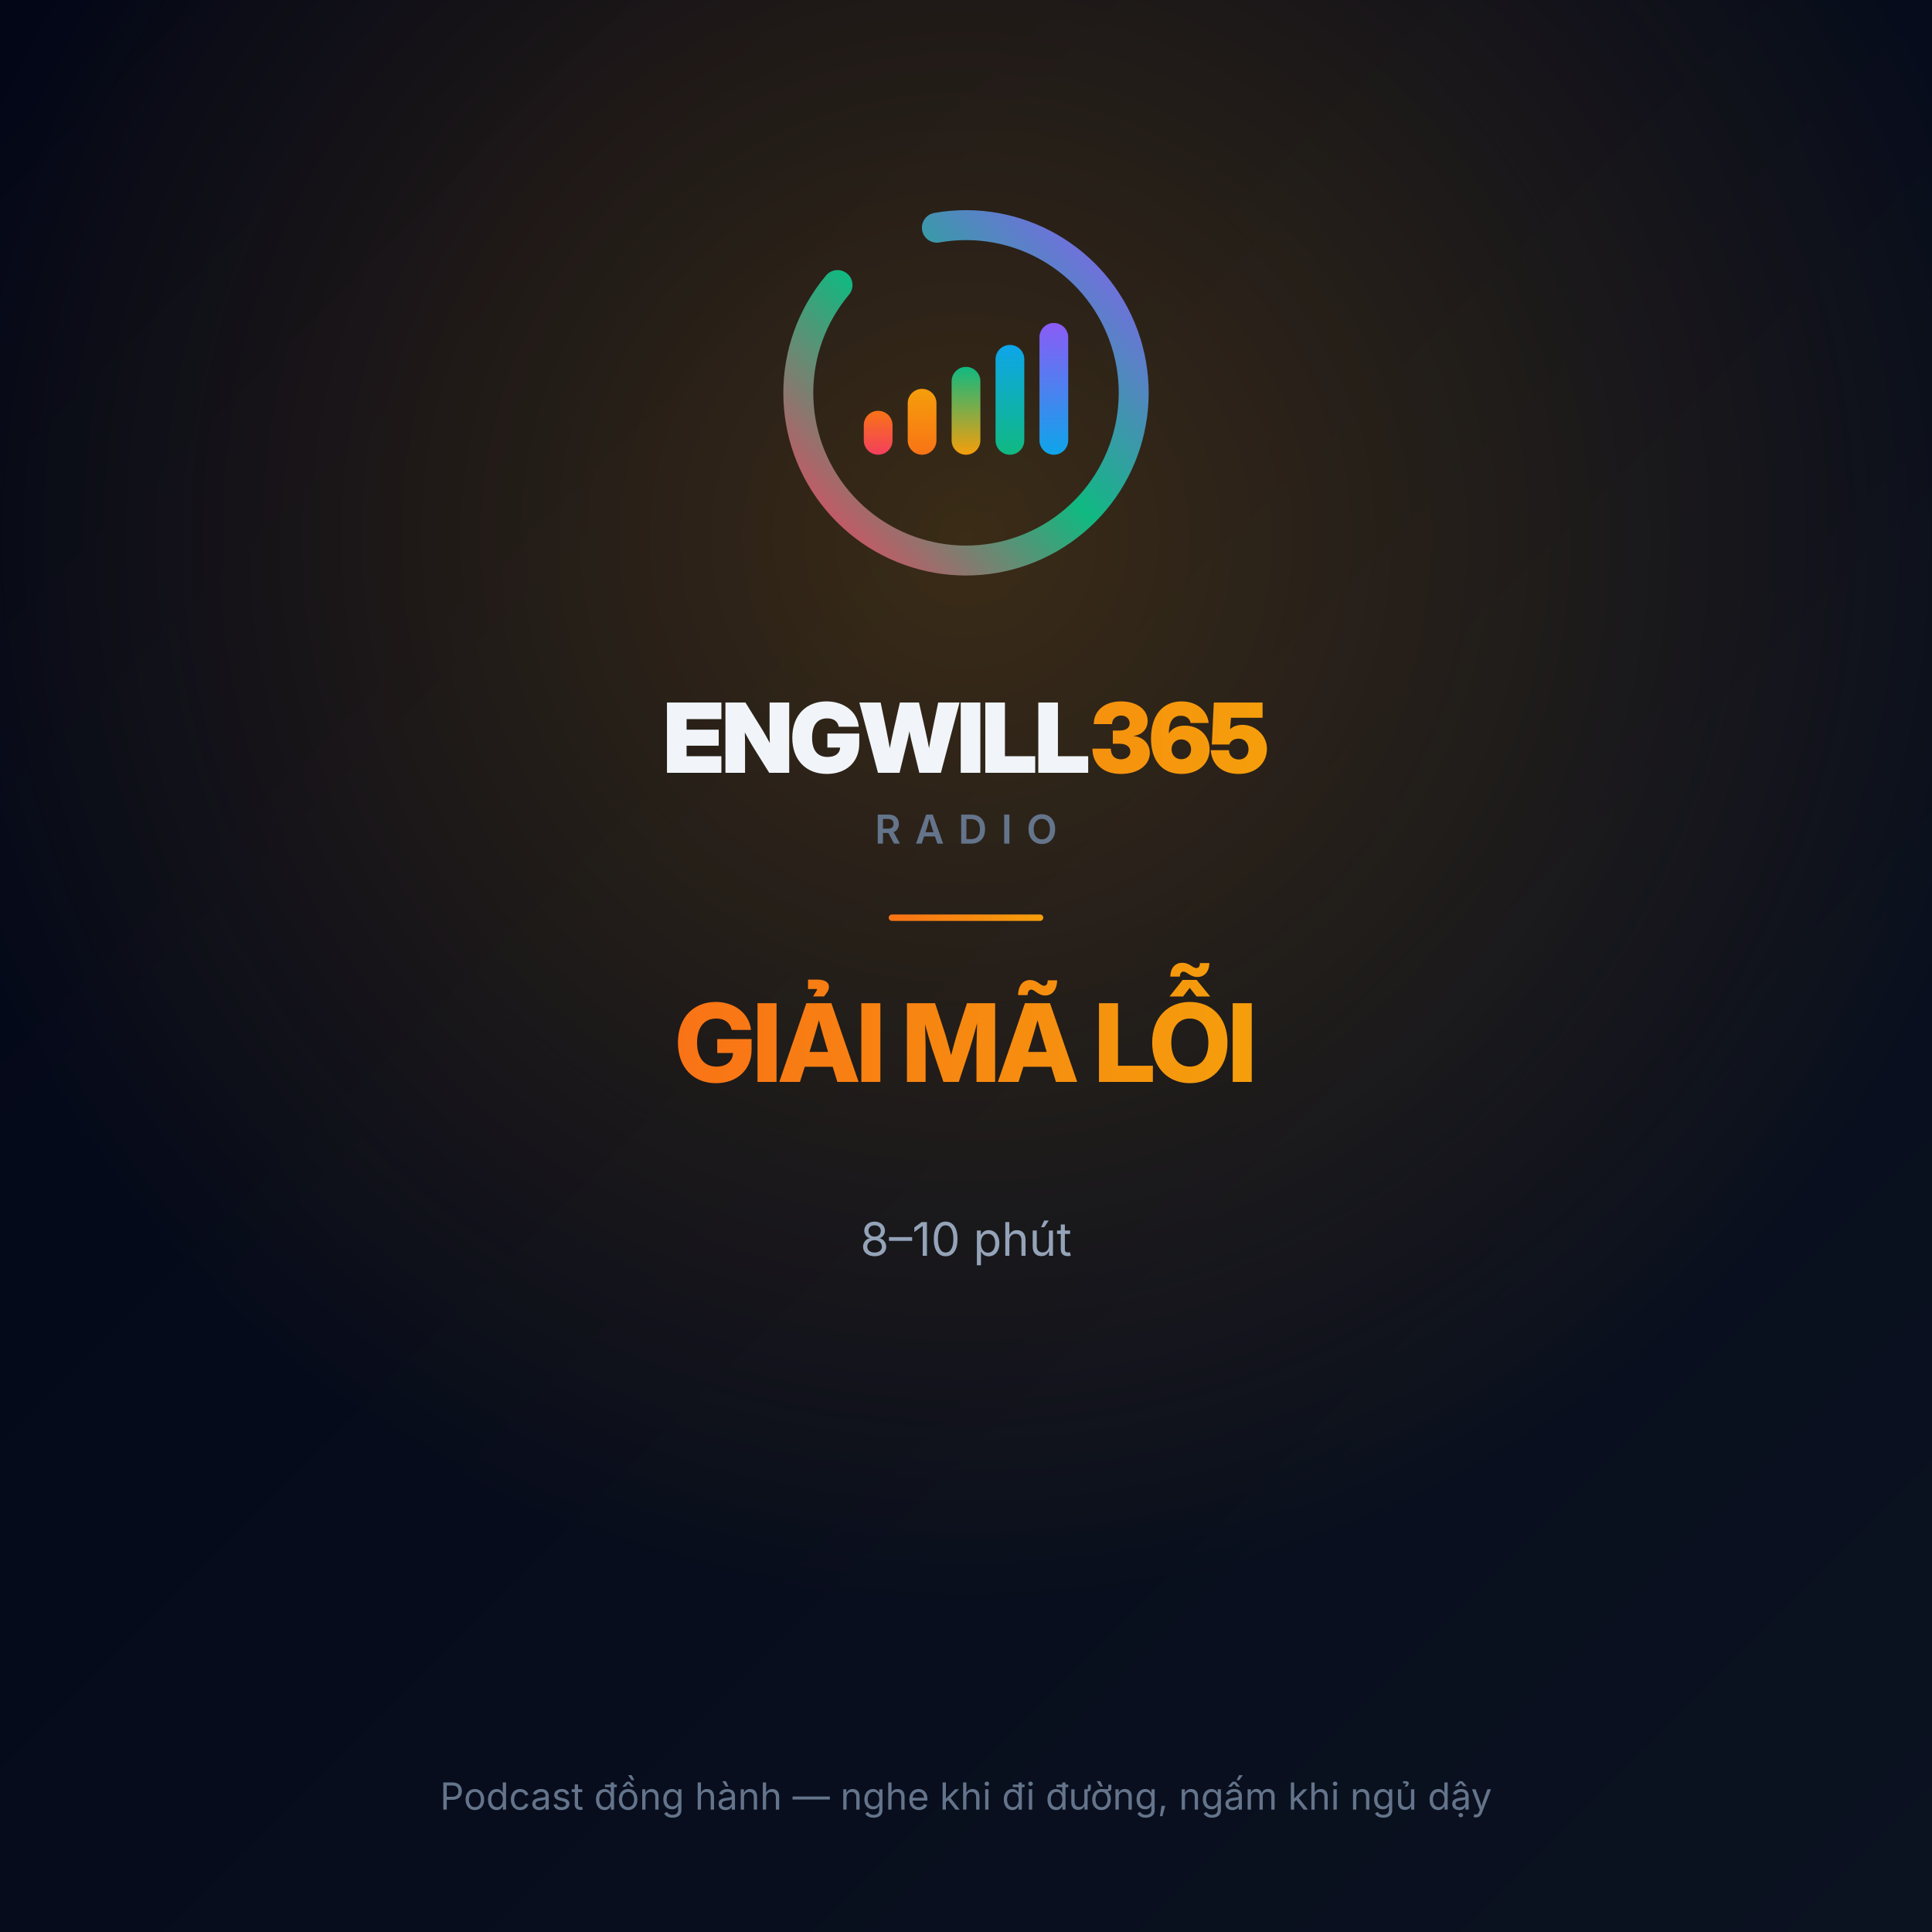
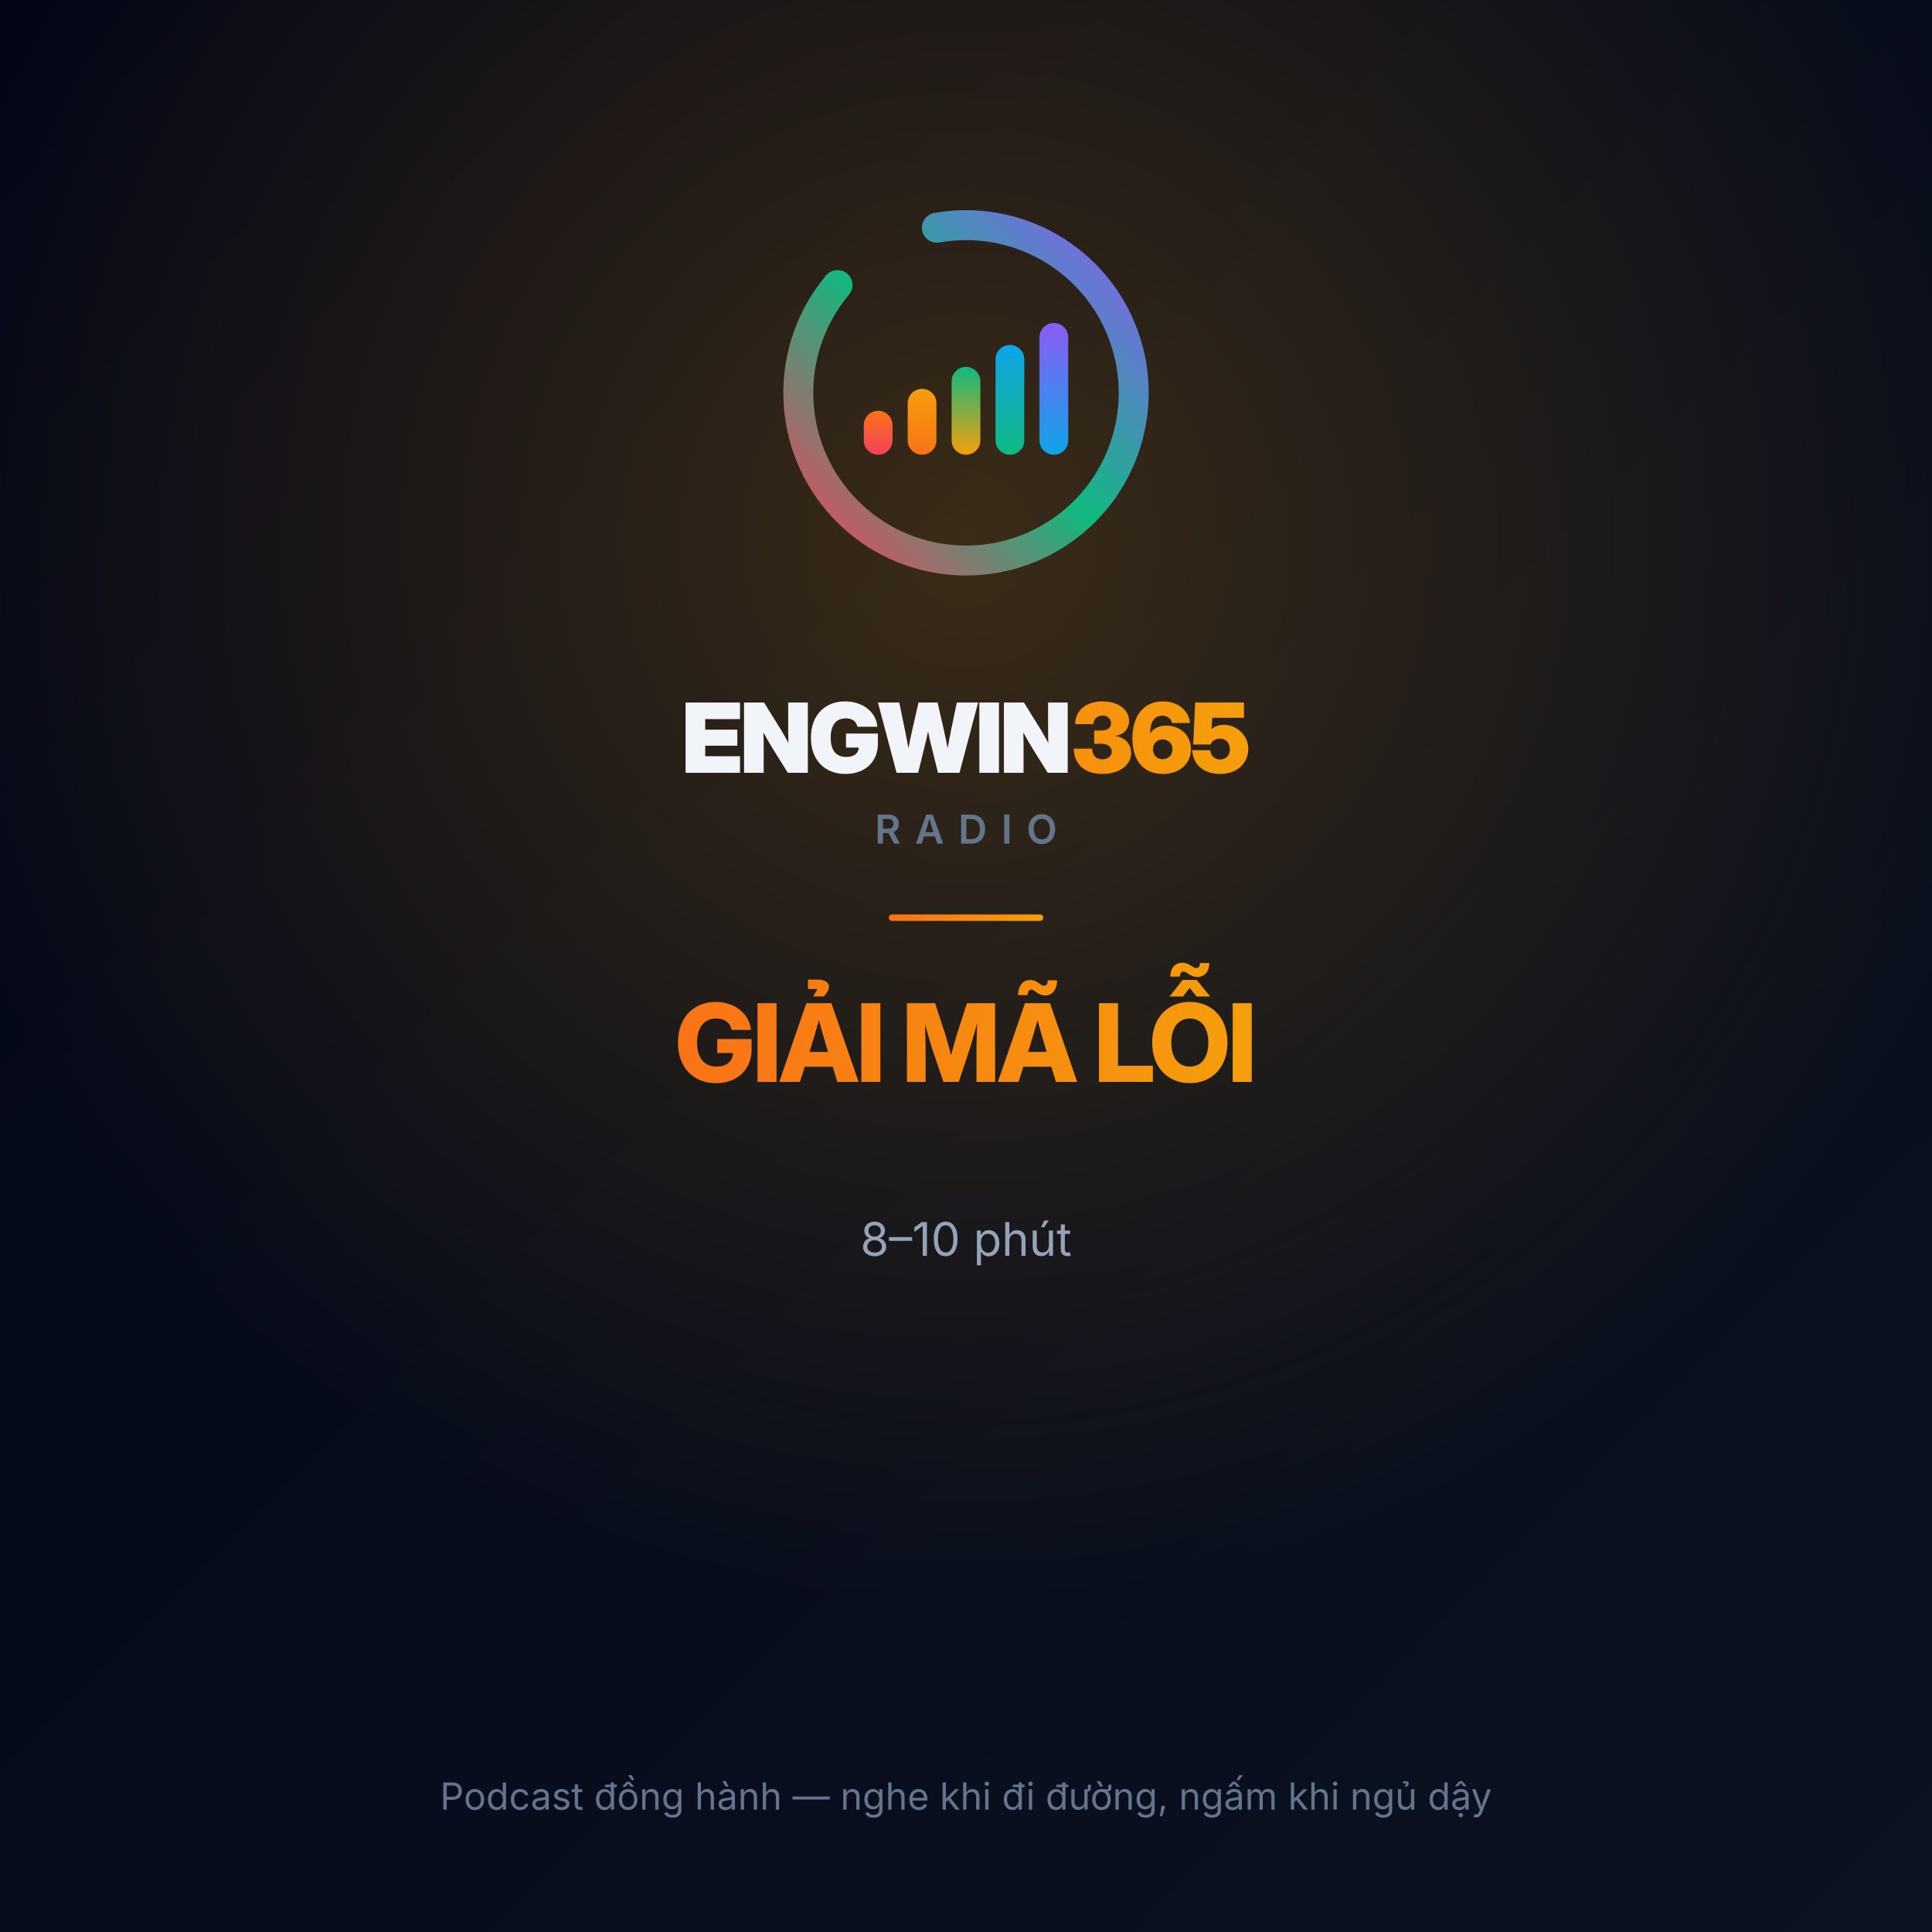
<svg xmlns="http://www.w3.org/2000/svg" viewBox="0 0 3000 3000" width="3000" height="3000">
  <defs>
    <linearGradient id="tier1" x1="0" y1="1" x2="0" y2="0">
      <stop offset="0" stop-color="#F43F5E" />
      <stop offset="1" stop-color="#F97316" />
    </linearGradient>
    <linearGradient id="tier2" x1="0" y1="1" x2="0" y2="0">
      <stop offset="0" stop-color="#F97316" />
      <stop offset="1" stop-color="#F59E0B" />
    </linearGradient>
    <linearGradient id="tier3" x1="0" y1="1" x2="0" y2="0">
      <stop offset="0" stop-color="#F59E0B" />
      <stop offset="1" stop-color="#10B981" />
    </linearGradient>
    <linearGradient id="tier4" x1="0" y1="1" x2="0" y2="0">
      <stop offset="0" stop-color="#10B981" />
      <stop offset="1" stop-color="#0EA5E9" />
    </linearGradient>
    <linearGradient id="tier5" x1="0" y1="1" x2="0" y2="0">
      <stop offset="0" stop-color="#0EA5E9" />
      <stop offset="1" stop-color="#8B5CF6" />
    </linearGradient>
    <linearGradient id="ringGrad" x1="0" y1="1" x2="1" y2="0">
      <stop offset="0" stop-color="#F43F5E" />
      <stop offset="0.5" stop-color="#10B981" />
      <stop offset="1" stop-color="#8B5CF6" />
    </linearGradient>
    <linearGradient id="bg" x1="0" y1="0" x2="1" y2="1">
      <stop offset="0" stop-color="#020617" />
      <stop offset="1" stop-color="#0B1220" />
    </linearGradient>
    <linearGradient id="acc" x1="0" y1="0" x2="1" y2="0">
      <stop offset="0" stop-color="#F97316" />
      <stop offset="1" stop-color="#F59E0B" />
    </linearGradient>
    <radialGradient id="halo" cx="0.5" cy="0.28" r="0.55">
      <stop offset="0" stop-color="#F59E0B" stop-opacity="0.22" />
      <stop offset="1" stop-color="#F59E0B" stop-opacity="0" />
    </radialGradient>
  </defs>
  <rect width="3000" height="3000" fill="url(#bg)" />
  <rect width="3000" height="3000" fill="url(#halo)" />
  <g transform="translate(1190 300)">
    <path d="M 264.78 53.56 A 260.4 260.4 0 1 1 110.52 142.62" fill="none" stroke="url(#ringGrad)" stroke-width="46.50" stroke-linecap="round" />
    <rect x="151.28" y="337.90" width="44.64" height="68.20" rx="22.32" fill="url(#tier1)" />
    <rect x="219.48" y="303.80" width="44.64" height="102.30" rx="22.32" fill="url(#tier2)" />
    <rect x="287.68" y="269.70" width="44.64" height="136.40" rx="22.32" fill="url(#tier3)" />
    <rect x="355.88" y="235.60" width="44.64" height="170.50" rx="22.32" fill="url(#tier4)" />
    <rect x="424.08" y="201.50" width="44.64" height="204.60" rx="22.32" fill="url(#tier5)" />
  </g>
-   <text x="1500" y="1200" text-anchor="middle" font-family="Inter Display, Inter, sans-serif" font-size="150" font-weight="900" letter-spacing="-4" fill="#F1F5F9">ENGWILL<tspan fill="url(#acc)">365</tspan>
+   <text x="1500" y="1200" text-anchor="middle" font-family="Inter Display, Inter, sans-serif" font-size="150" font-weight="900" letter-spacing="-4" fill="#F1F5F9">ENGWIN<tspan fill="url(#acc)">365</tspan>
  </text>
  <text x="1500" y="1310" text-anchor="middle" font-family="Inter, sans-serif" font-size="62" font-weight="600" letter-spacing="22" fill="#64748B">RADIO</text>
  <rect x="1380" y="1420" width="240" height="10" rx="5" fill="url(#acc)" />
  <text x="1500" y="1680" text-anchor="middle" font-family="Inter Display, Inter, sans-serif" font-size="168" font-weight="800" letter-spacing="-4" fill="url(#acc)">GIẢI MÃ LỖI</text>
  <text x="1500" y="1950" text-anchor="middle" font-family="Inter, sans-serif" font-size="72" font-weight="400" fill="#94A3B8">8–10 phút</text>
  <text x="1500" y="2810" text-anchor="middle" font-family="Inter, sans-serif" font-size="58" font-weight="400" fill="#64748B">Podcast đồng hành — nghe khi đi đường, ngấm khi ngủ dậy</text>
</svg>
